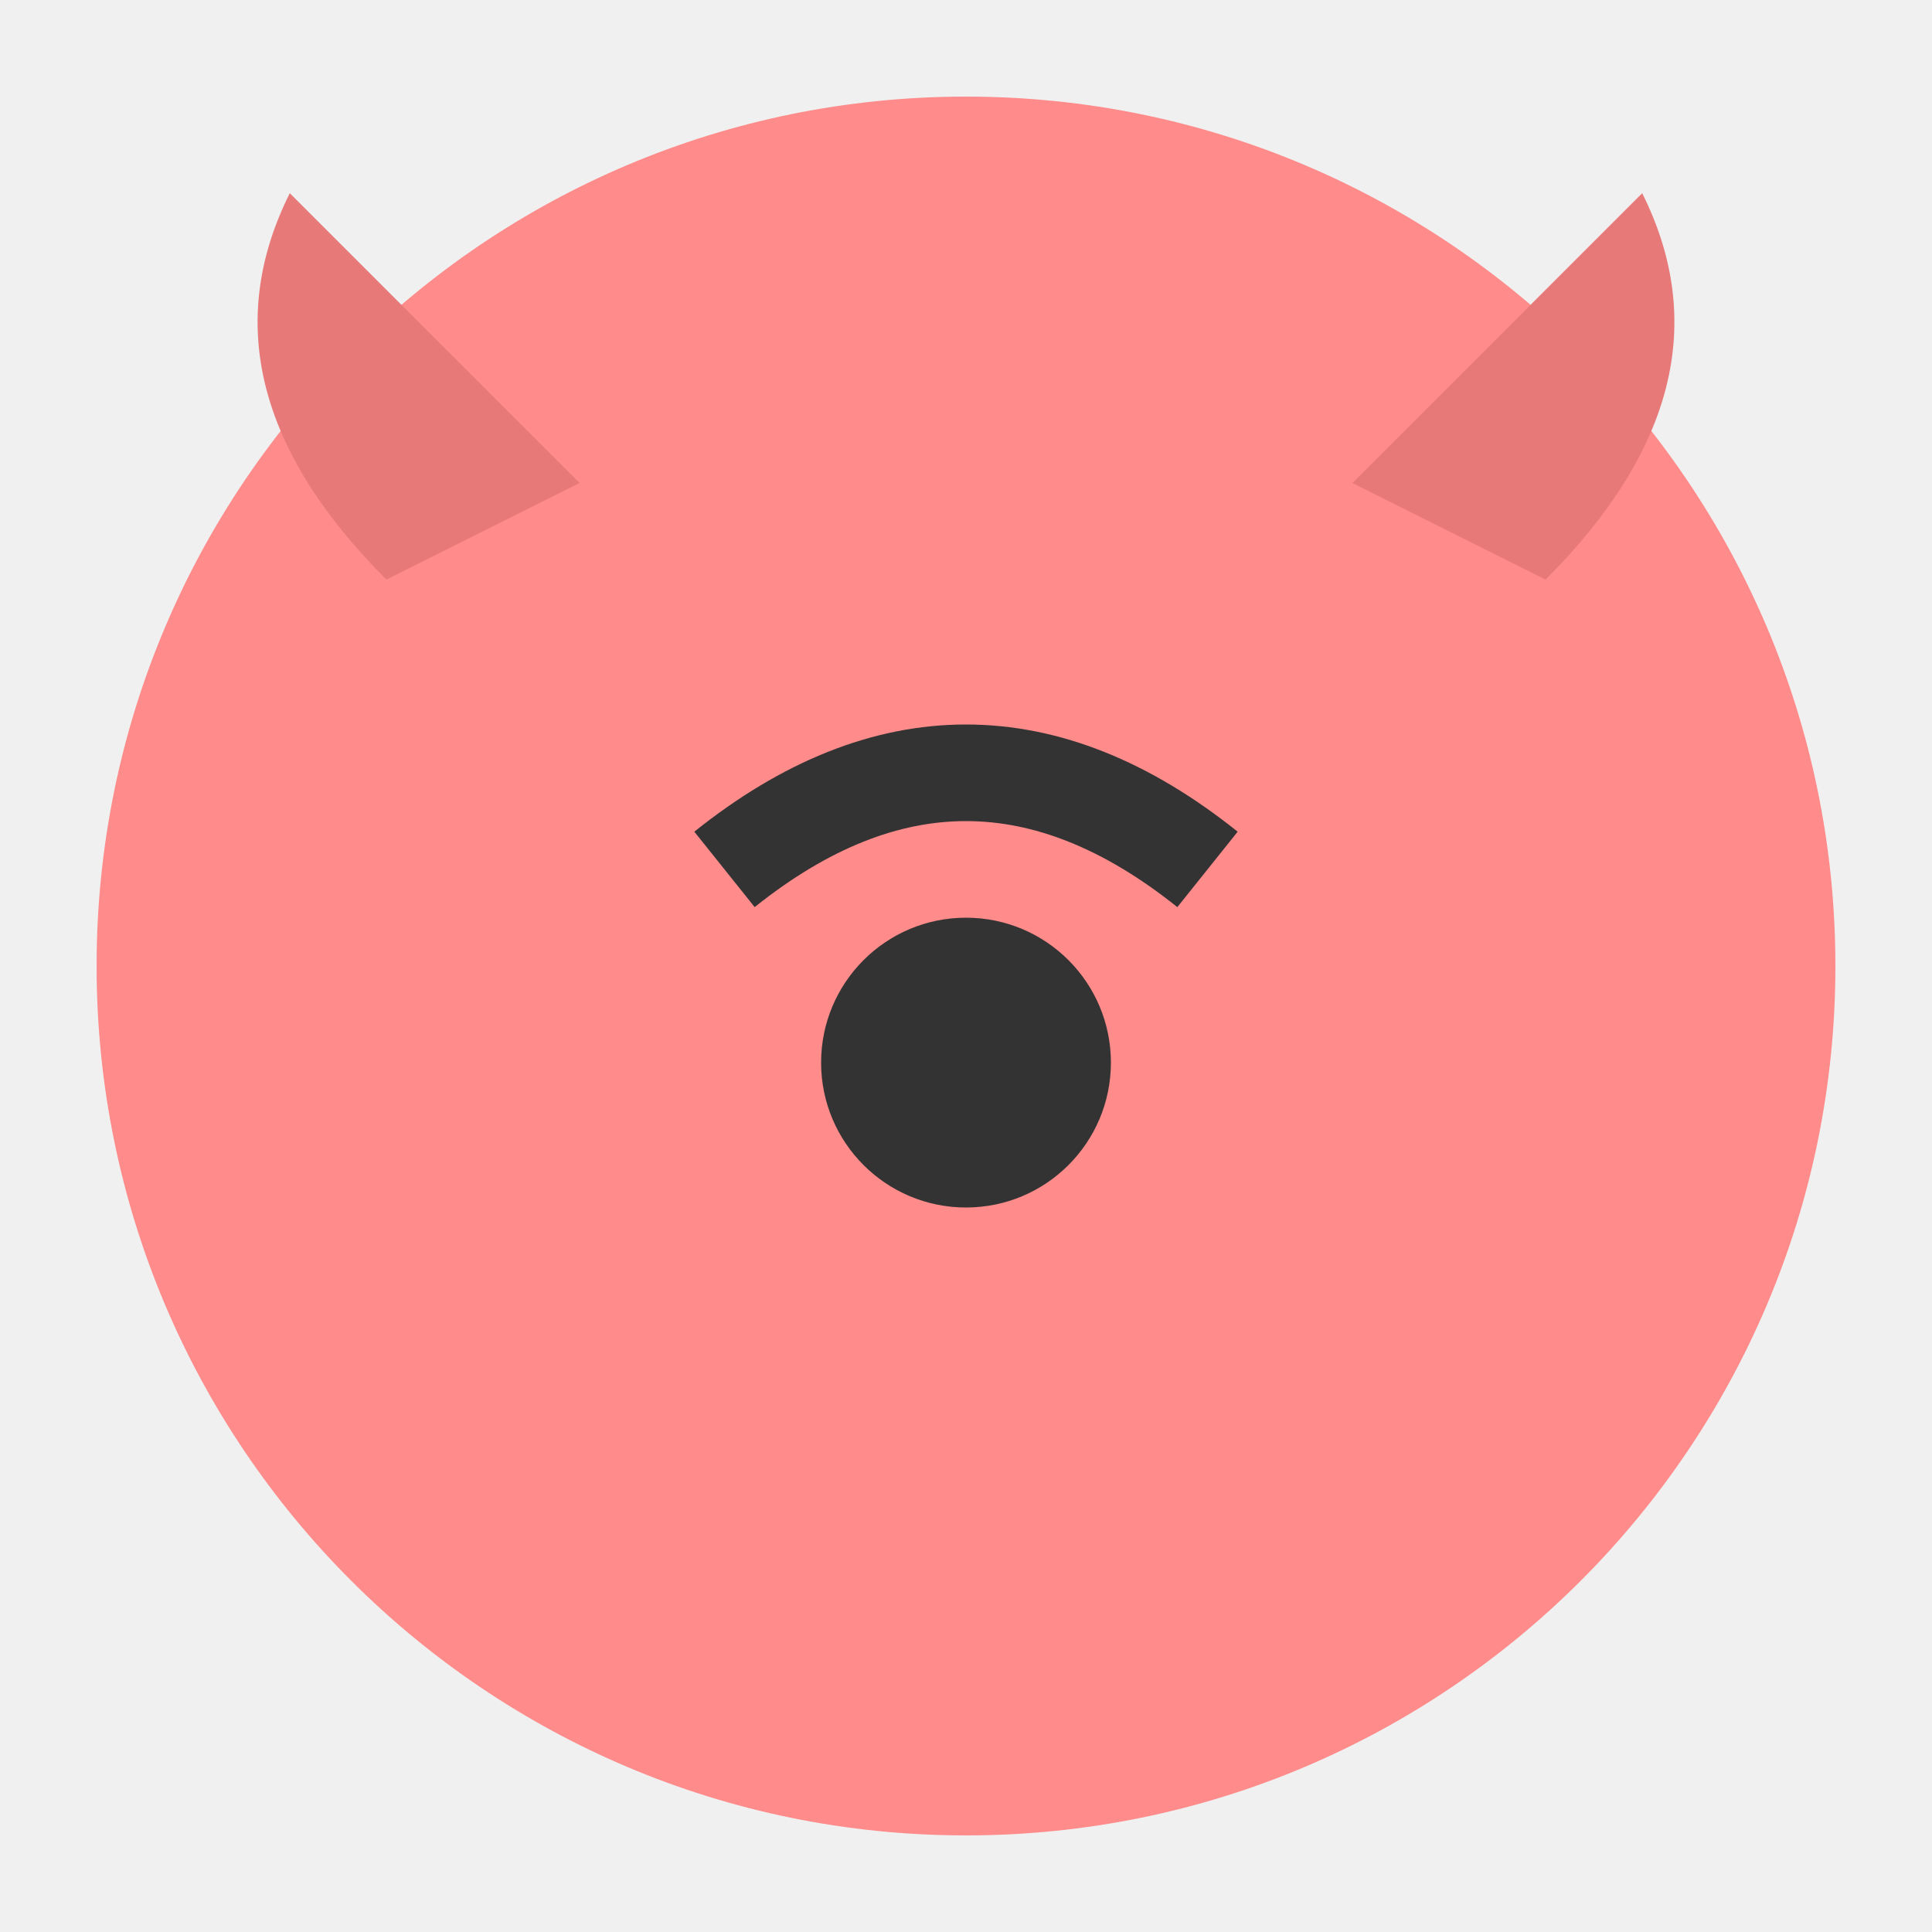
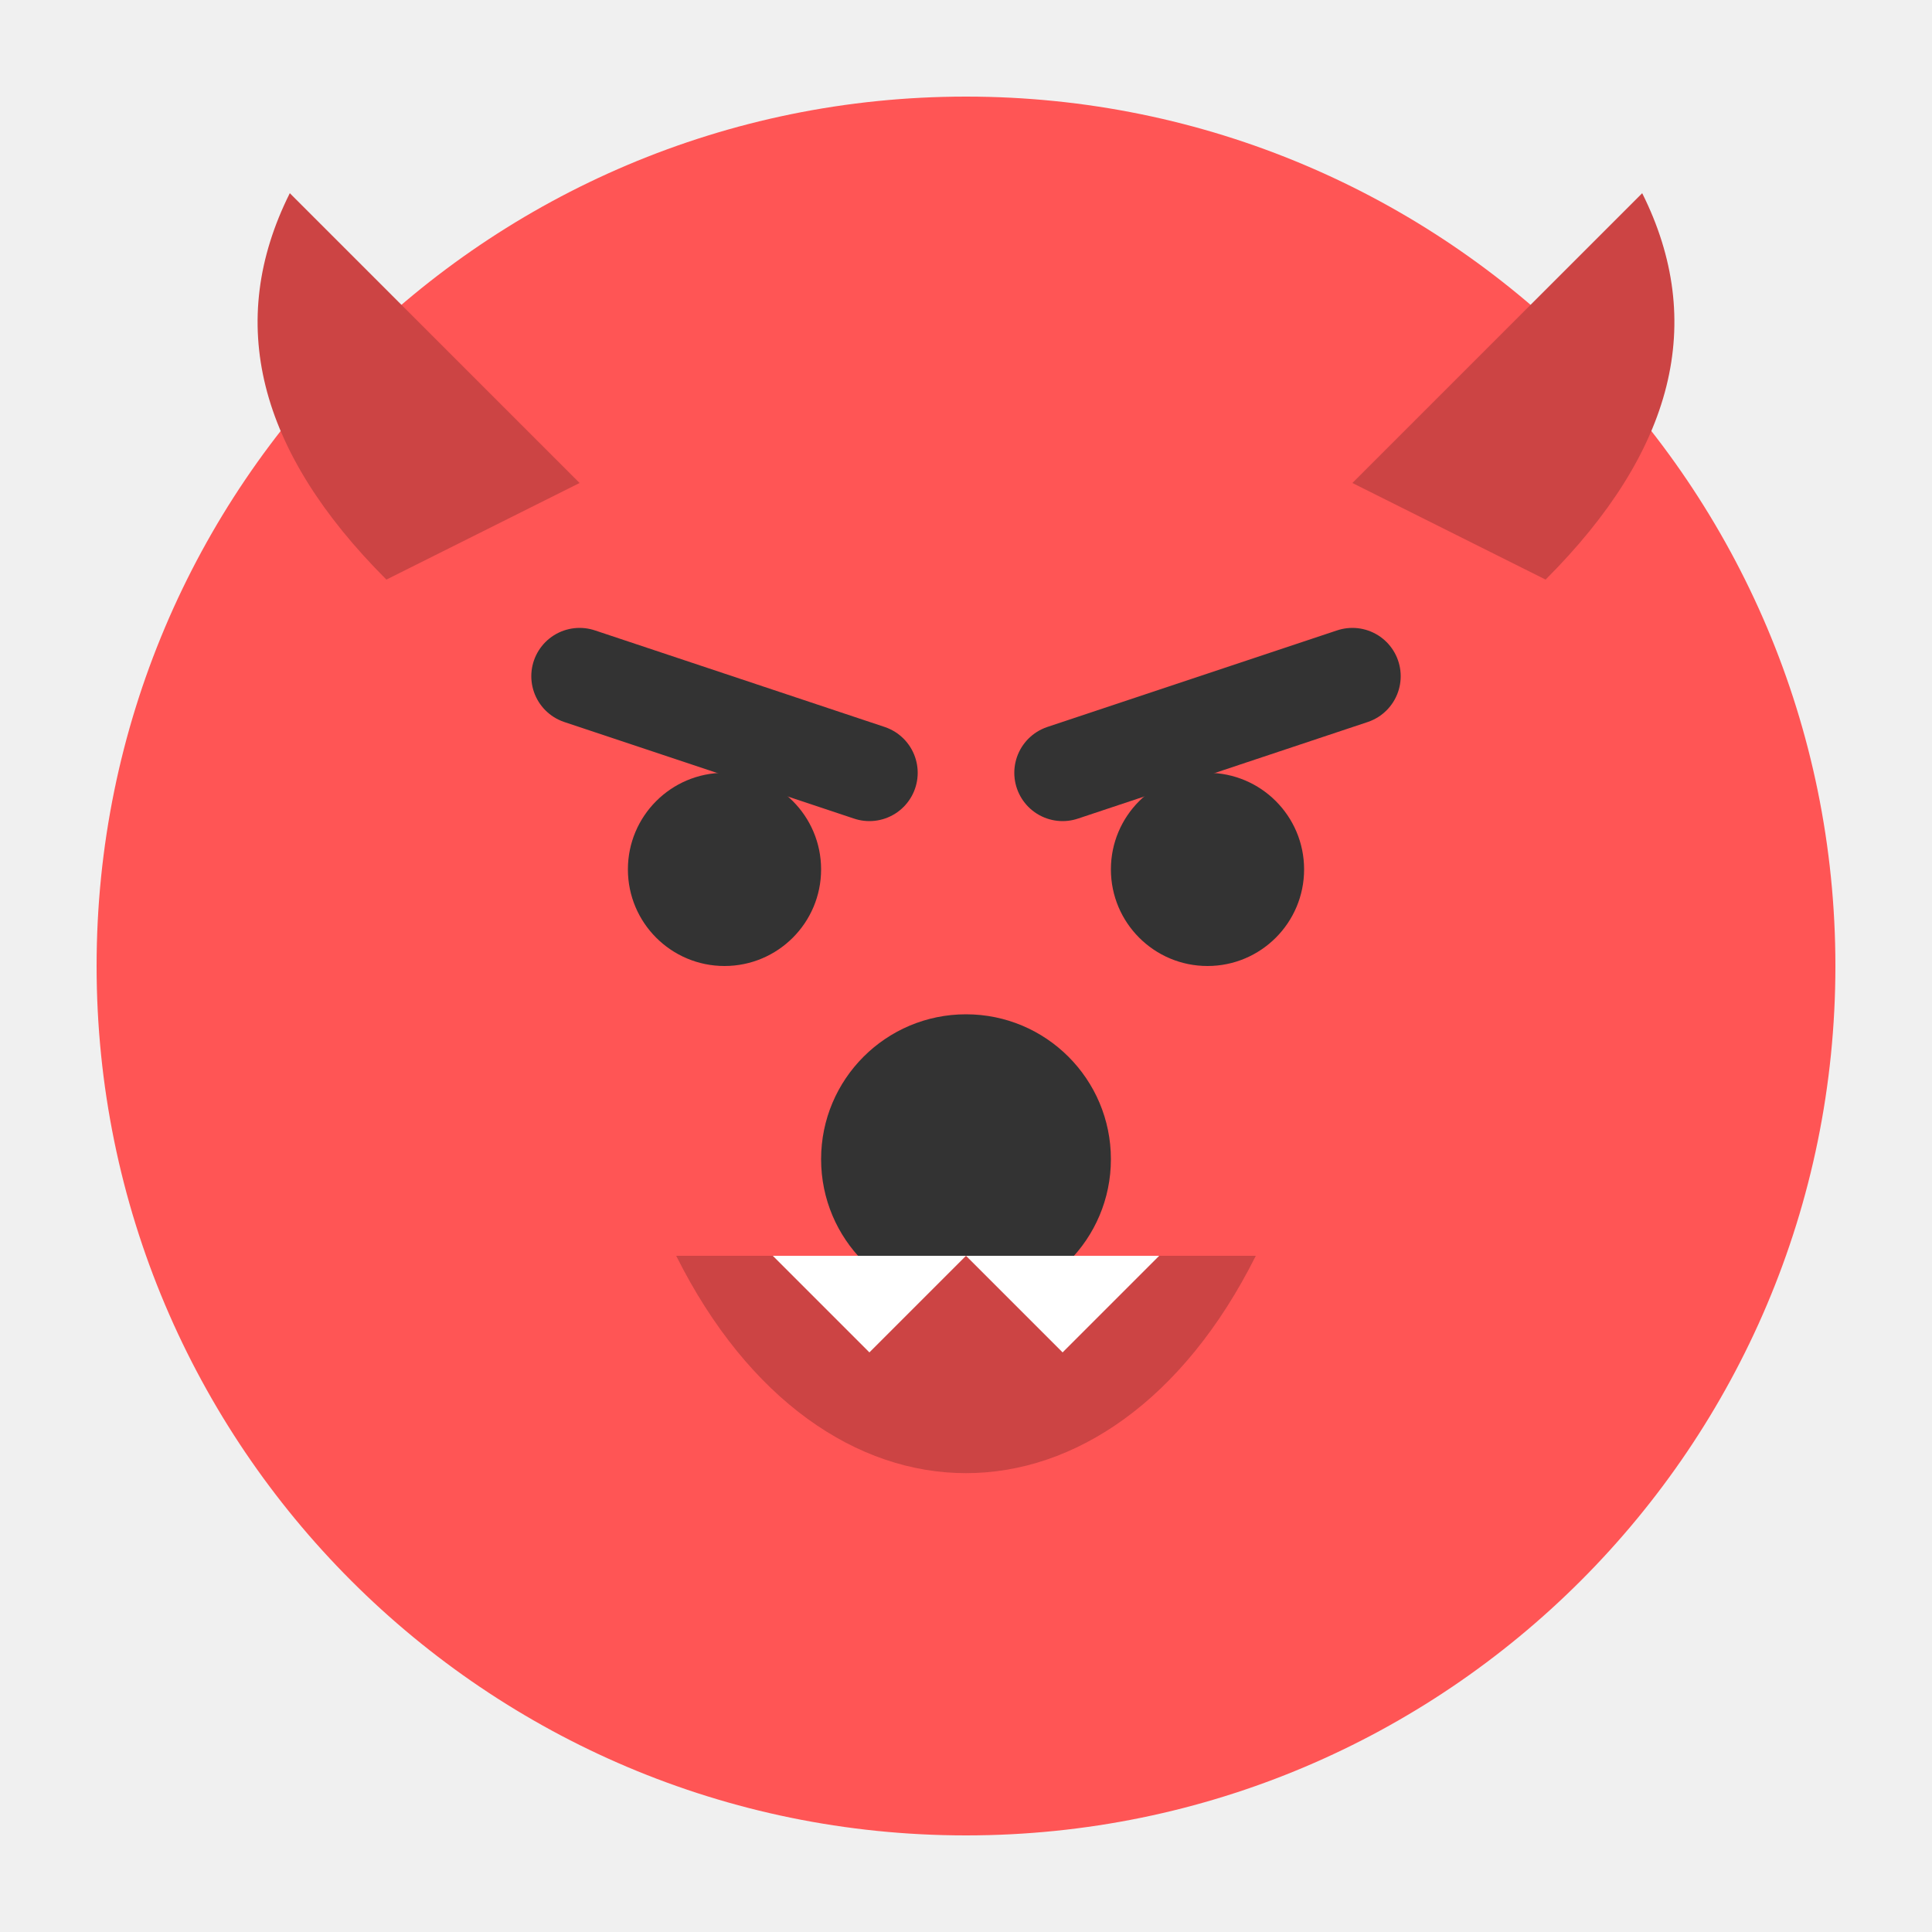
<svg xmlns="http://www.w3.org/2000/svg" width="40" height="40" viewBox="0 0 40 40">
  <style>
-     .dog { fill: #ff8b8b; }
-     .ear { fill: #e77979; }
+     .dog { fill: #ff5555; }
+     .ear { fill: #cc4444; }
    .nose { fill: #333; }
+     .teeth { fill: #fff; }
  </style>
  <g class="dog">
    <circle cx="20" cy="20" r="18" />
    <path class="ear" d="M8,12 Q4,8 6,4 L12,10 Z" />
    <path class="ear" d="M32,12 Q36,8 34,4 L28,10 Z" />
-     <circle class="nose" cx="20" cy="22" r="3" />
-     <path d="M15,18 Q20,14 25,18" stroke="#333" fill="none" stroke-width="2" />
+     <circle class="nose" cx="20" cy="24" r="3" />
+     <path d="M12,14 L18,16" stroke="#333" stroke-width="2" stroke-linecap="round" />
+     <path d="M28,14 L22,16" stroke="#333" stroke-width="2" stroke-linecap="round" />
+     <circle cx="15" cy="18" r="2" fill="#333" />
+     <circle cx="25" cy="18" r="2" fill="#333" />
+     <path d="M14,26 C17,32 23,32 26,26" fill="#cc4444" />
+     <path class="teeth" d="M16,26 L18,28 L20,26 L22,28 L24,26" />
  </g>
</svg>
